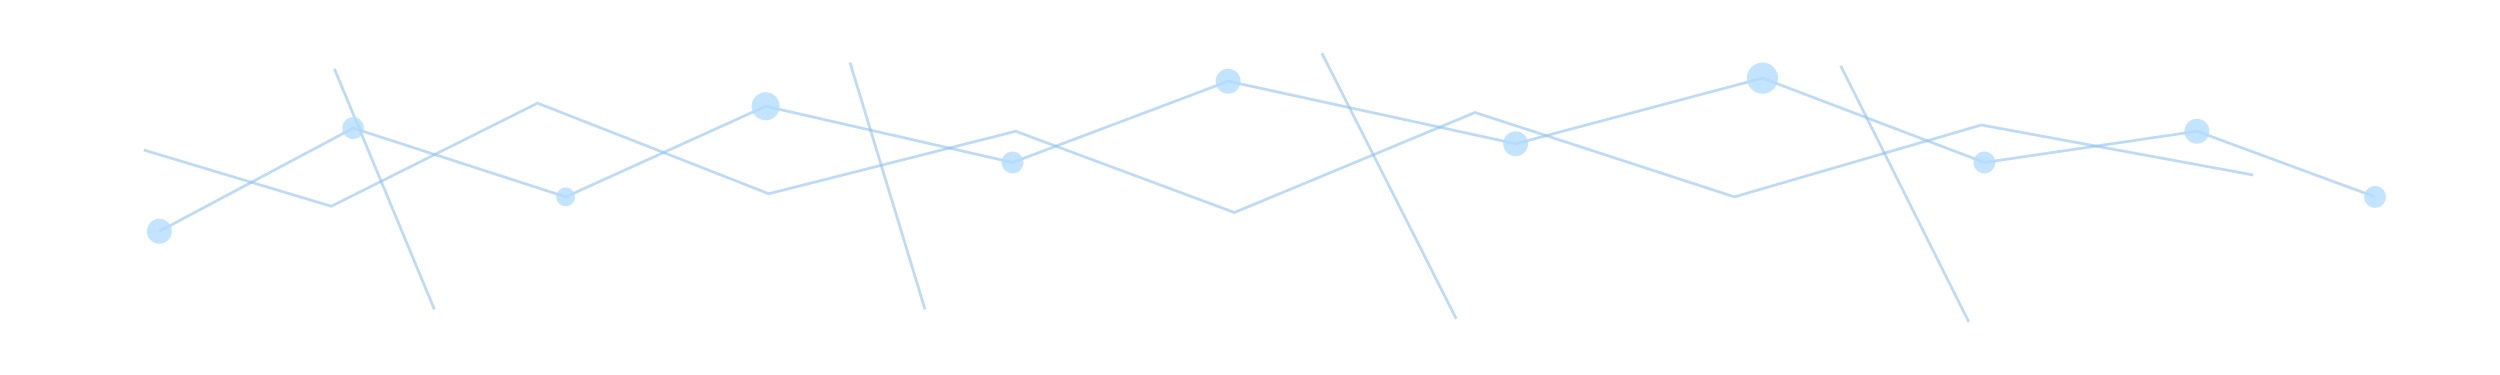
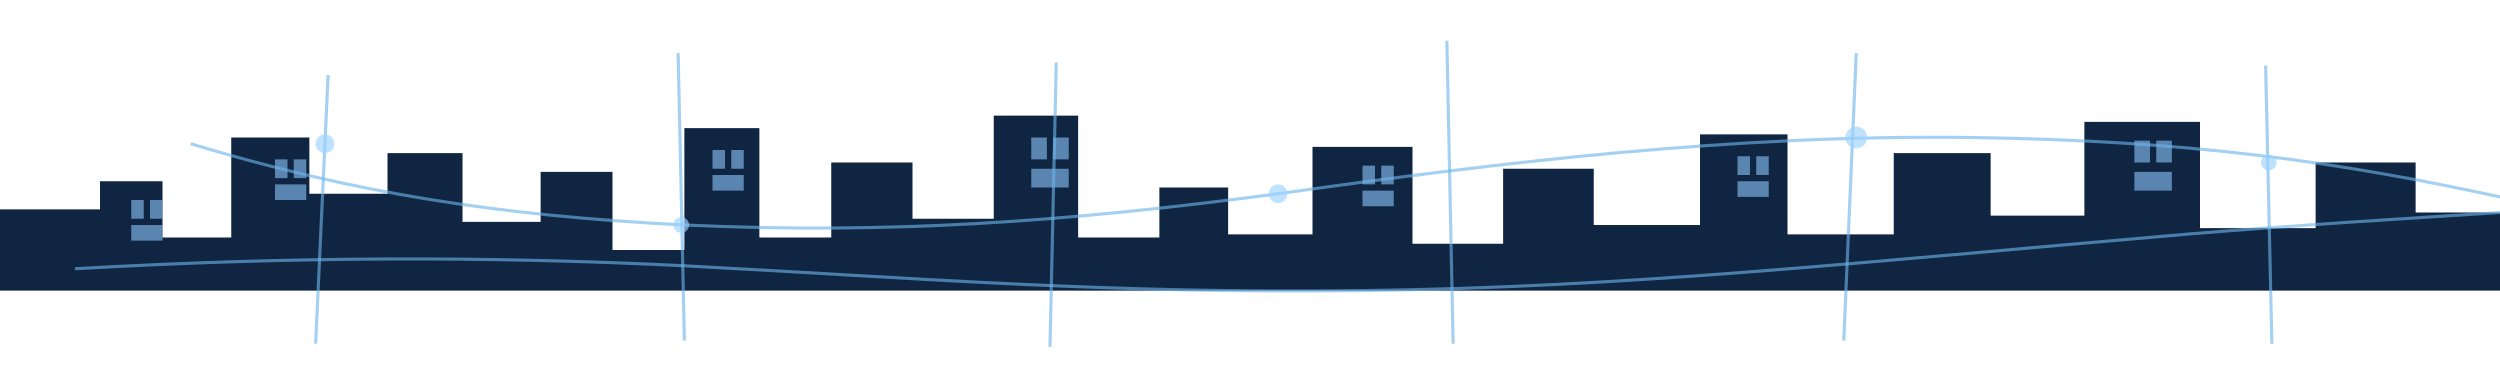
<svg xmlns="http://www.w3.org/2000/svg" width="1600" height="240" viewBox="0 0 1600 240">
-   <g fill="none" stroke="#8dc1ec" stroke-opacity="0.58" stroke-width="1.8">
-     <path d="M102 148L226 82L362 126L490 68L648 104L786 52L970 92L1128 50L1270 104L1406 84L1520 126" />
-     <path d="M92 96L212 132L344 66L492 124L650 84L790 136L944 72L1110 126L1268 80L1442 112" />
-     <path d="M214 44L278 198" />
-     <path d="M544 40L592 198" />
-     <path d="M846 34L932 204" />
-     <path d="M1178 42L1260 206" />
+   <g fill="#102542">
+     <path d="M0 186L0 134L64 134L64 116L104 116L104 152L148 152L148 88L198 88L198 124L248 124L248 98L296 98L296 142L346 142L346 110L392 110L392 160L438 160L438 82L486 82L486 152L532 152L532 104L584 104L584 140L636 140L636 74L690 74L690 152L742 152L742 120L786 120L786 150L840 150L840 94L904 94L904 156L962 156L962 108L1020 108L1020 144L1088 144L1088 86L1144 86L1144 150L1212 150L1212 98L1274 98L1274 138L1334 138L1334 78L1408 78L1408 146L1482 146L1482 104L1546 104L1546 136L1600 136L1600 186Z" />
  </g>
-   <g fill="#b2dcff" fill-opacity="0.78">
-     <circle cx="102" cy="148" r="8" />
-     <circle cx="226" cy="82" r="7" />
-     <circle cx="362" cy="126" r="6" />
-     <circle cx="490" cy="68" r="9" />
-     <circle cx="648" cy="104" r="7" />
-     <circle cx="786" cy="52" r="8" />
-     <circle cx="970" cy="92" r="8" />
-     <circle cx="1128" cy="50" r="10" />
-     <circle cx="1270" cy="104" r="7" />
-     <circle cx="1406" cy="84" r="8" />
-     <circle cx="1520" cy="126" r="7" />
+   <g fill="#8fc9ff" fill-opacity="0.58">
+     <rect x="84" y="128" width="8" height="12" />
+     <rect x="96" y="128" width="8" height="12" />
+     <rect x="84" y="144" width="20" height="10" />
+     <rect x="176" y="102" width="8" height="12" />
+     <rect x="188" y="102" width="8" height="12" />
+     <rect x="176" y="118" width="20" height="10" />
+     <rect x="456" y="96" width="8" height="12" />
+     <rect x="468" y="96" width="8" height="12" />
+     <rect x="456" y="112" width="20" height="10" />
+     <rect x="660" y="88" width="10" height="14" />
+     <rect x="674" y="88" width="10" height="14" />
+     <rect x="660" y="108" width="24" height="12" />
+     <rect x="872" y="106" width="8" height="12" />
+     <rect x="884" y="106" width="8" height="12" />
+     <rect x="872" y="122" width="20" height="10" />
+     <rect x="1112" y="100" width="8" height="12" />
+     <rect x="1124" y="100" width="8" height="12" />
+     <rect x="1112" y="116" width="20" height="10" />
+     <rect x="1366" y="90" width="10" height="14" />
+     <rect x="1380" y="90" width="10" height="14" />
+     <rect x="1366" y="110" width="24" height="12" />
+   </g>
+   <g fill="none" stroke="#6db4ea" stroke-opacity="0.62" stroke-width="2.0">
+     <path d="M48 172C188 164 314 164 436 170C588 178 708 188 870 186C1042 184 1188 168 1398 150C1470 144 1538 140 1600 136" />
+     <path d="M122 92C228 124 320 138 438 144C570 150 682 142 818 124C960 104 1108 86 1262 88C1404 90 1498 104 1600 126" />
+     <path d="M210 48L202 220" />
+     <path d="M434 34L438 218" />
+     <path d="M676 40L672 222" />
+     <path d="M926 26L930 220" />
+     <path d="M1188 34L1180 218" />
+     <path d="M1450 42L1454 220" />
+   </g>
+   <g fill="#9ed2ff" fill-opacity="0.66">
+     <circle cx="208" cy="92" r="6" />
+     <circle cx="436" cy="144" r="5" />
+     <circle cx="818" cy="124" r="6" />
+     <circle cx="1188" cy="88" r="7" />
+     <circle cx="1452" cy="104" r="5" />
  </g>
</svg>
